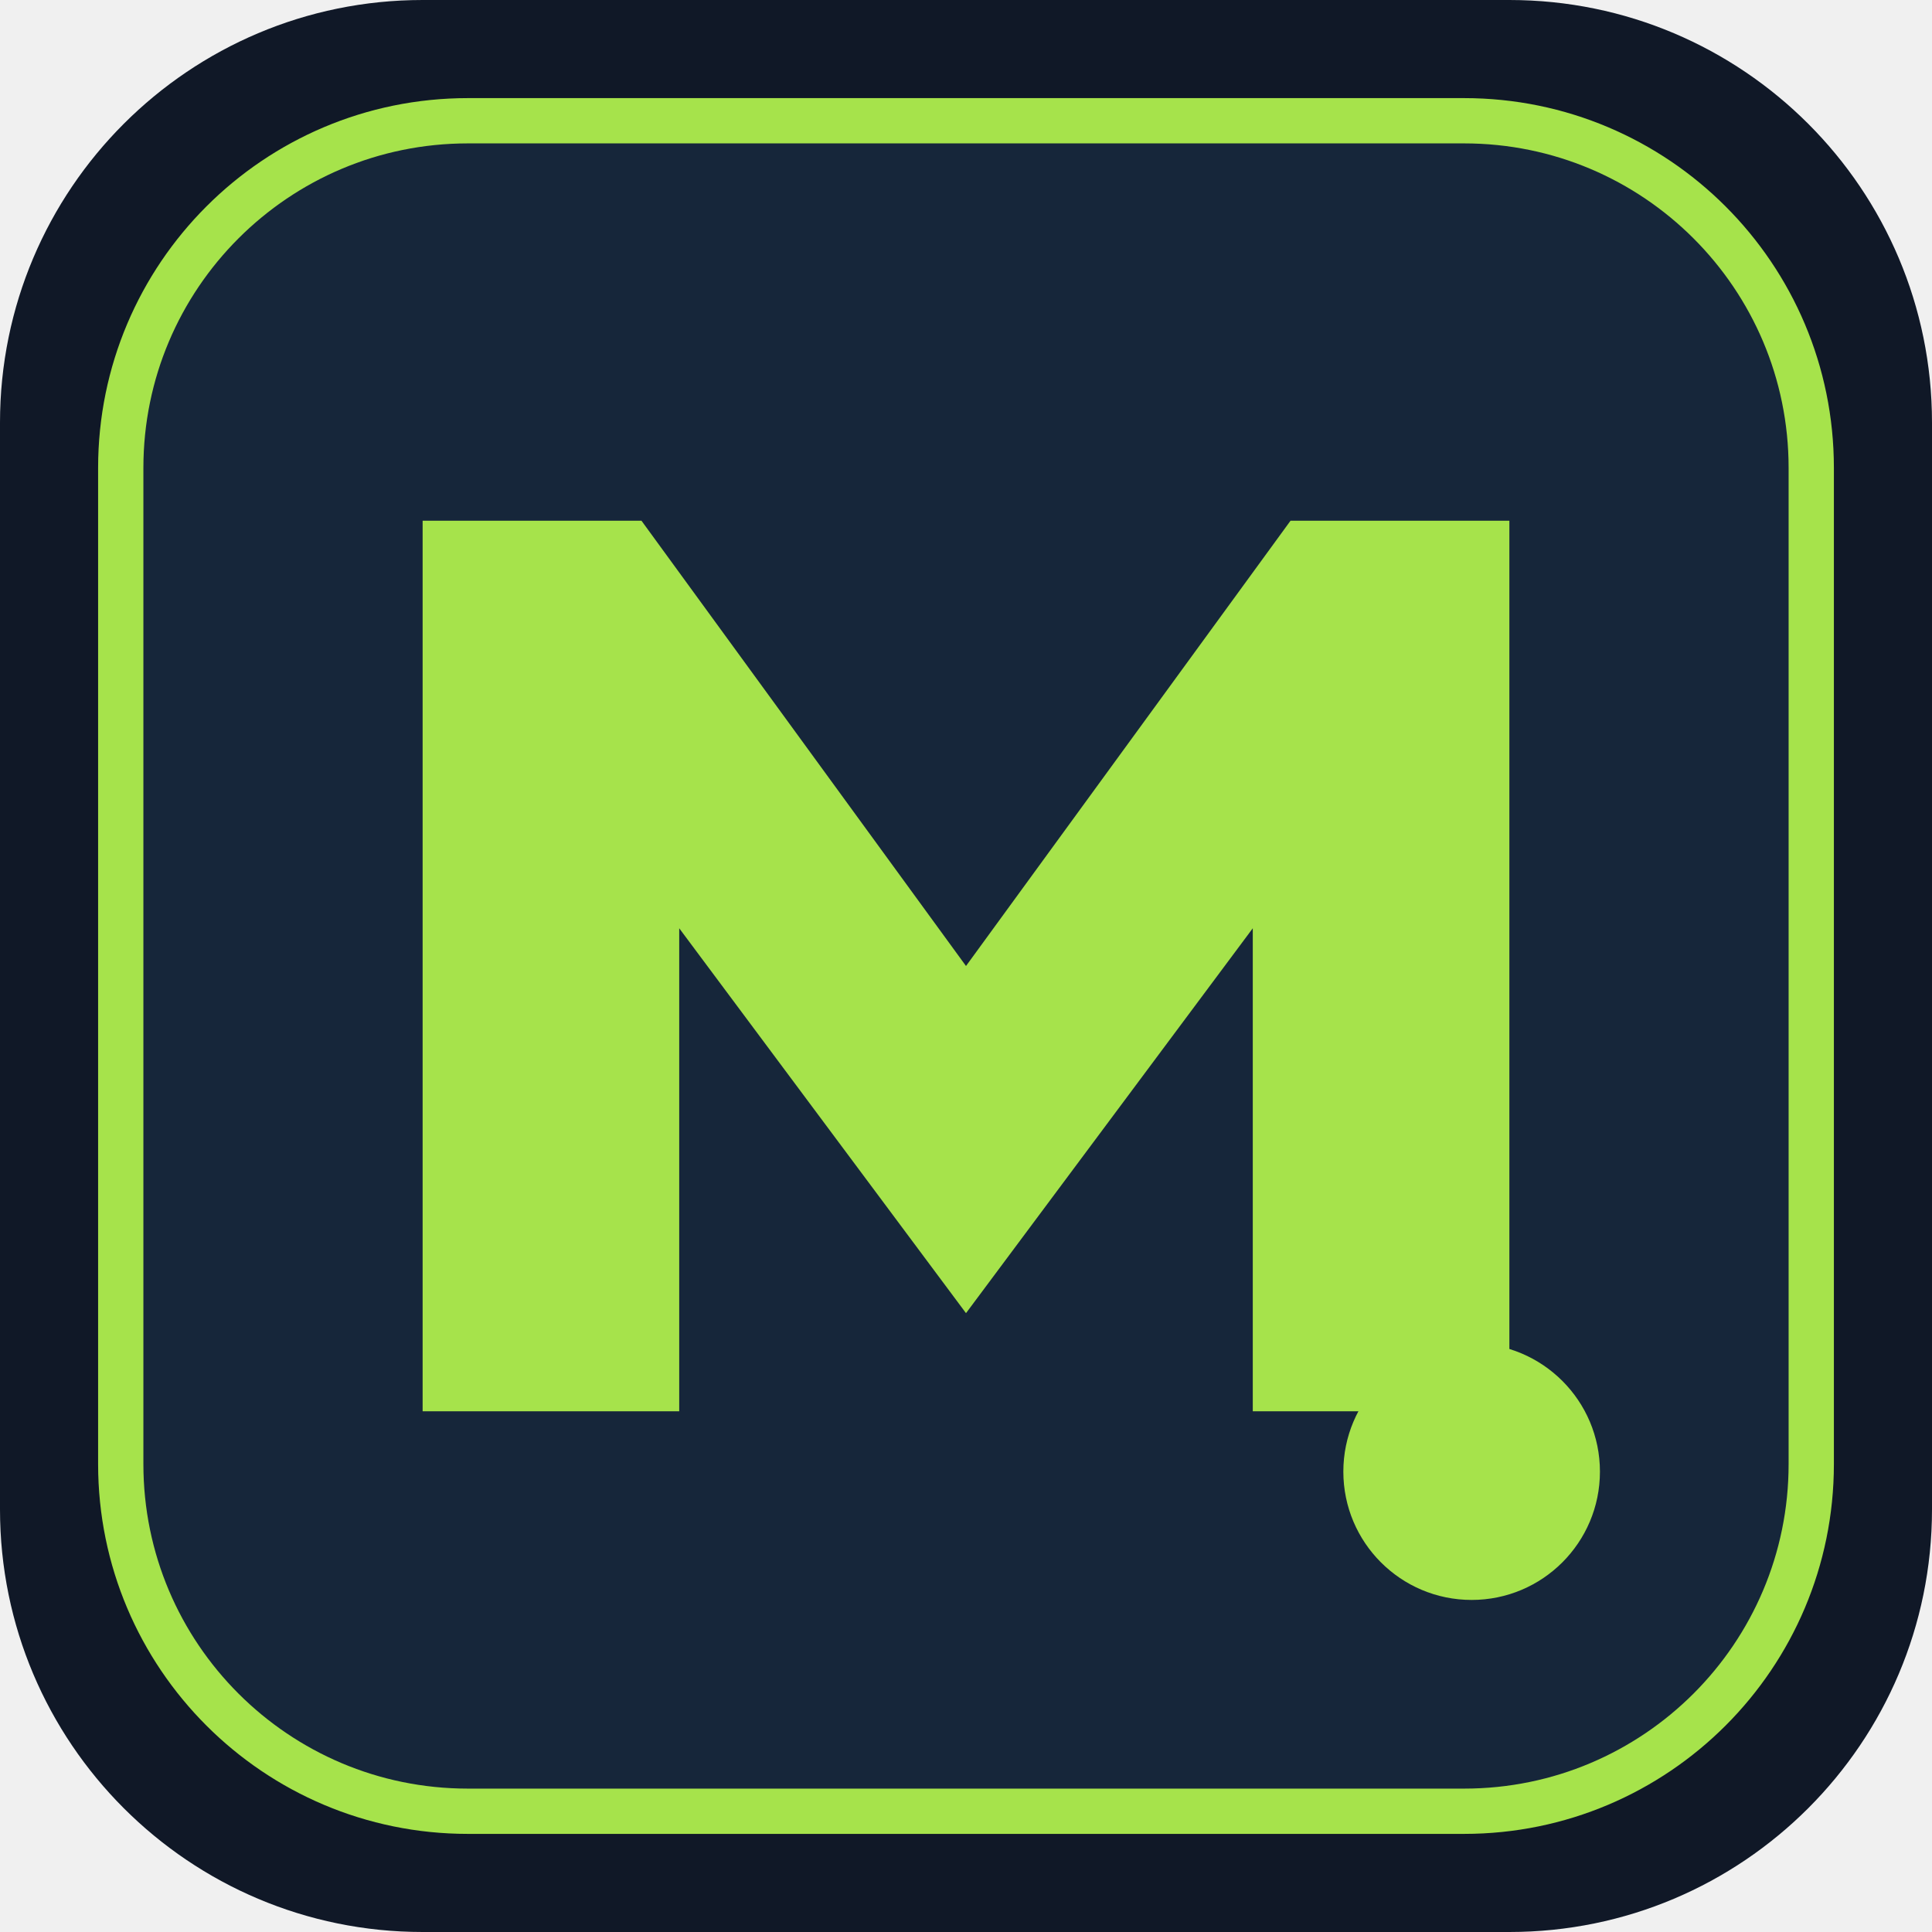
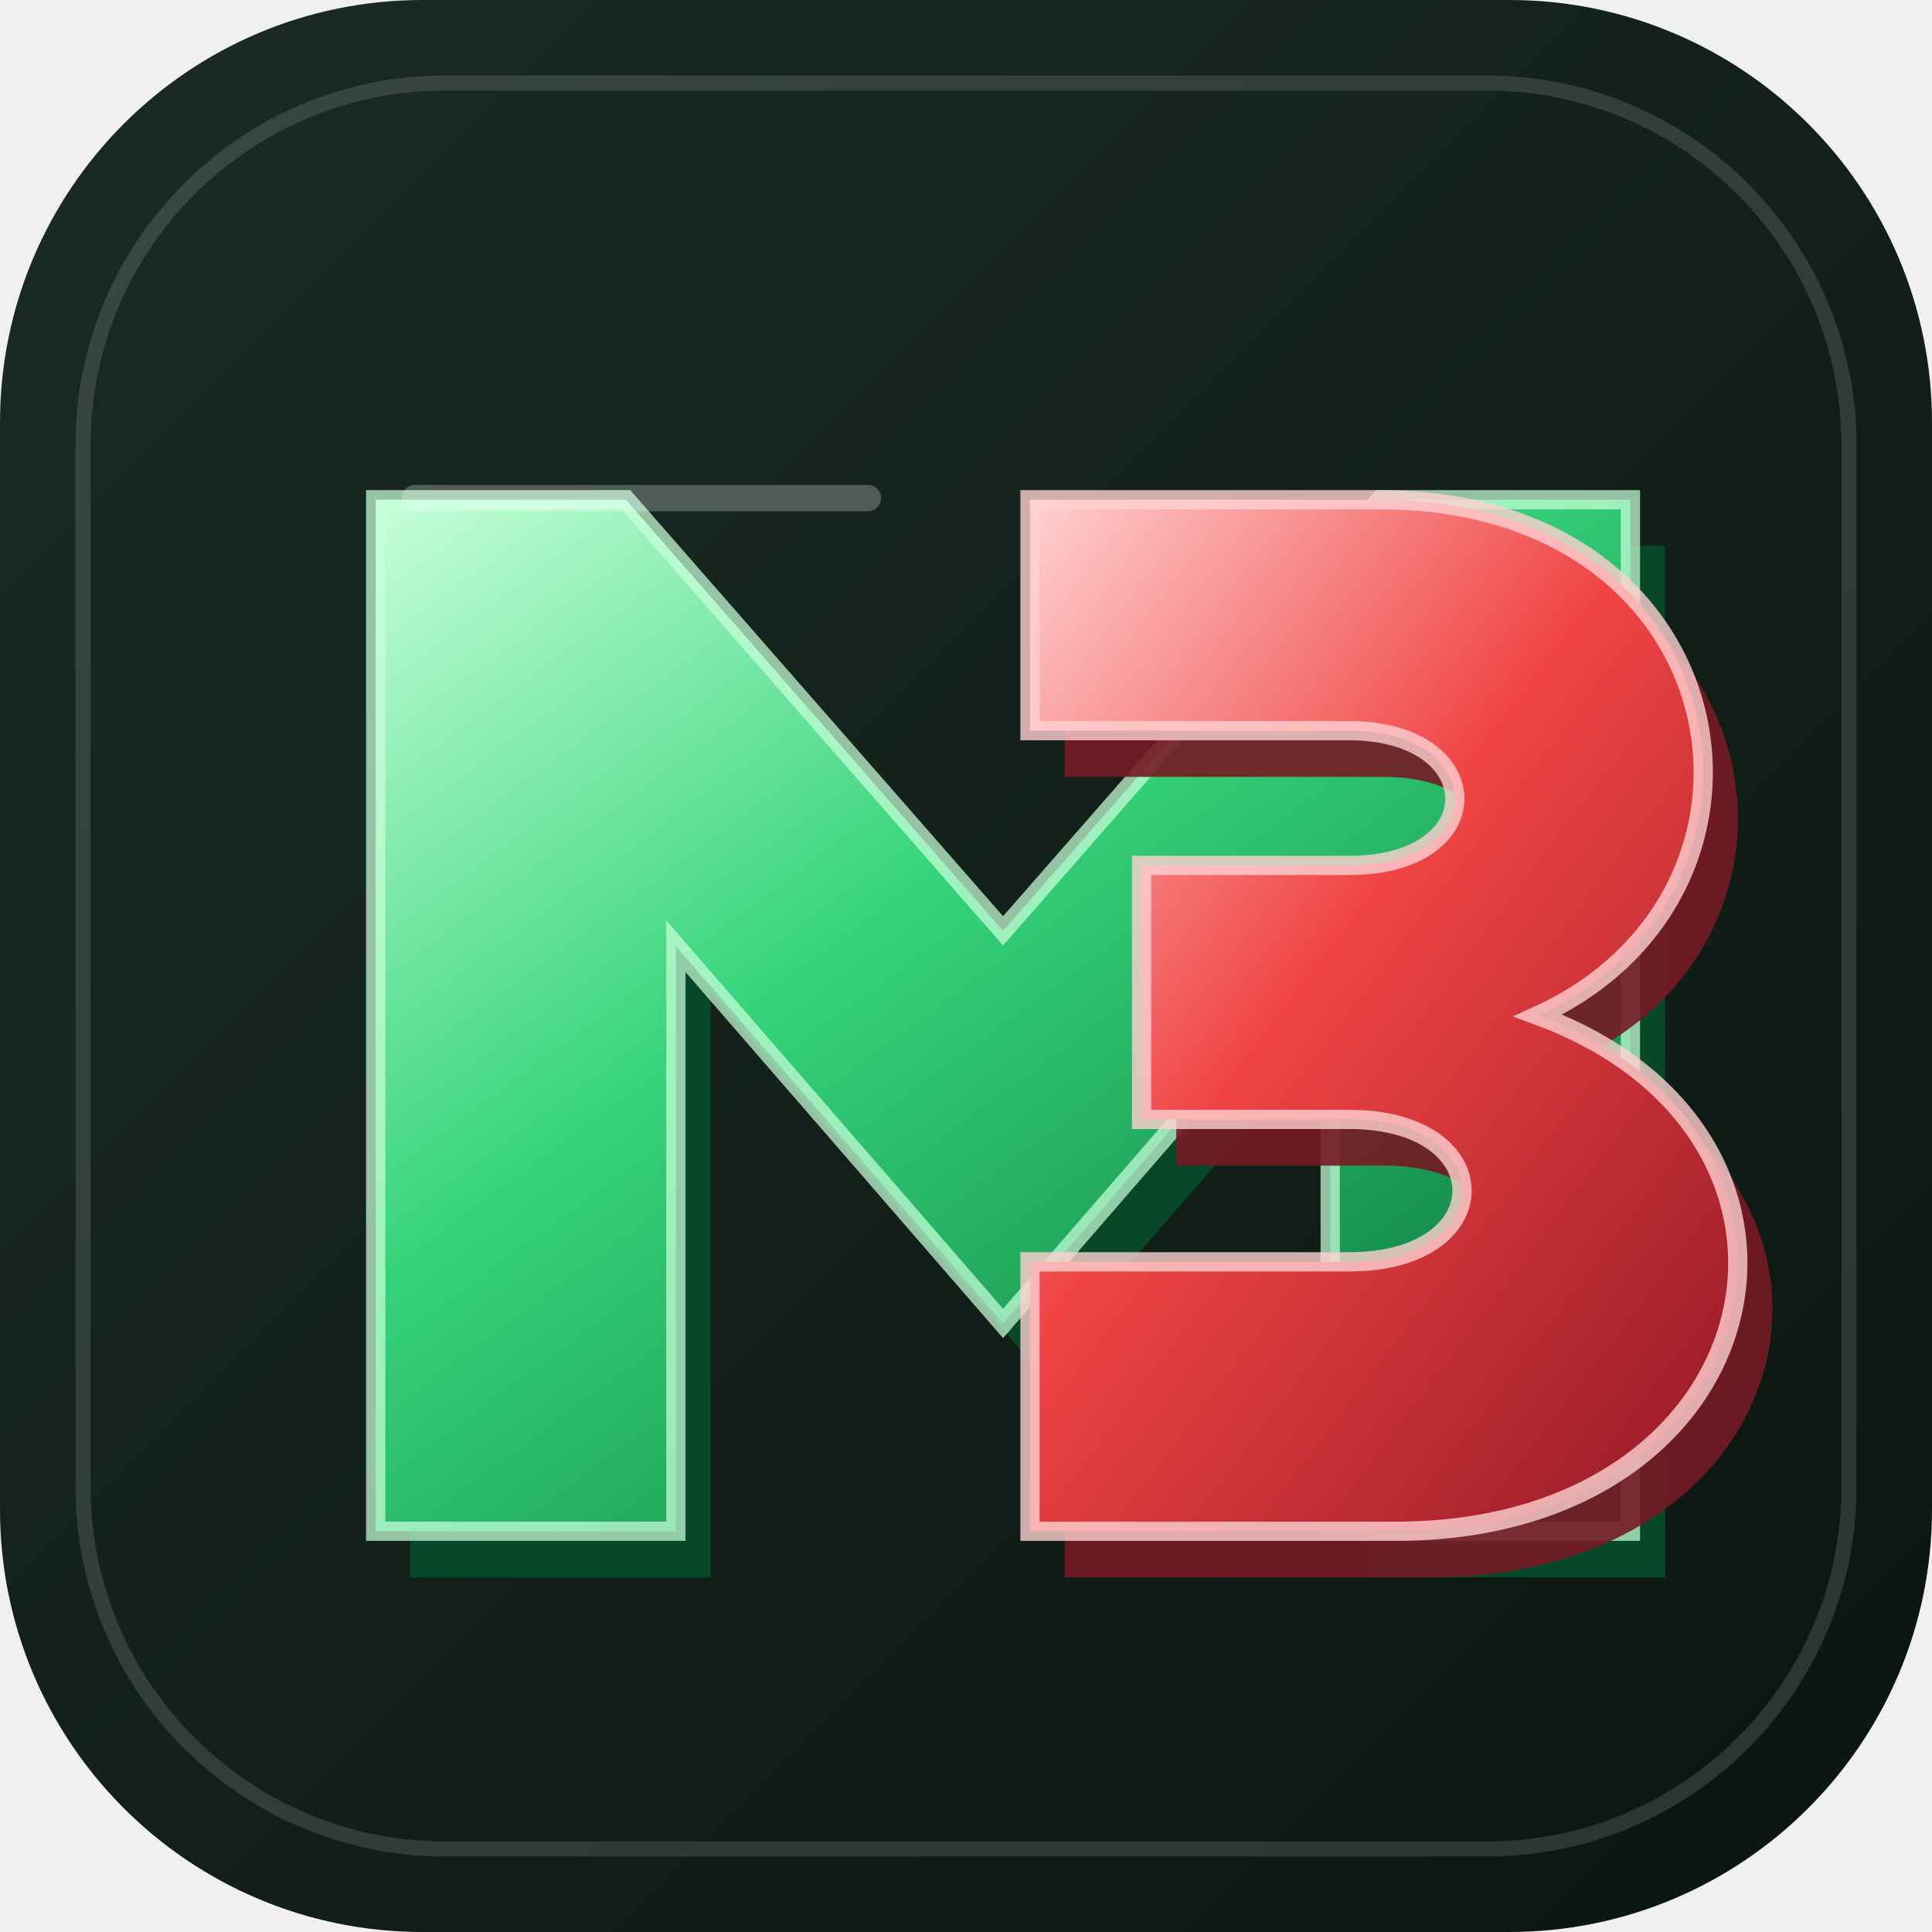
<svg xmlns="http://www.w3.org/2000/svg" viewBox="0 0 512 512">
-   <rect width="512" height="512" rx="112" fill="#101827" />
-   <rect x="32" y="32" width="448" height="448" rx="92" fill="#16263a" stroke="#a6e34b" stroke-width="12" />
-   <path d="M112 374V138h58l86 118 86-118h58v236h-68V246l-76 102-76-102v128z" fill="#a6e34b" />
-   <circle cx="390" cy="390" r="34" fill="#a6e34b" />
+   <defs>
+     <linearGradient id="bg" x1="0" y1="0" x2="1" y2="1">
+       <stop offset="0" stop-color="#1b2c24" />
+       <stop offset="1" stop-color="#0b1510" />
+     </linearGradient>
+     <linearGradient id="green" x1="0" y1="0" x2="0.9" y2="1">
+       <stop offset="0" stop-color="#c8ffda" />
+       <stop offset=".42" stop-color="#36d47a" />
+       <stop offset="1" stop-color="#08713a" />
+     </linearGradient>
+     <linearGradient id="red" x1="0" y1="0" x2=".9" y2="1">
+       <stop offset="0" stop-color="#ffd0d0" />
+       <stop offset=".45" stop-color="#f04444" />
+       <stop offset="1" stop-color="#981b27" />
+     </linearGradient>
+   </defs>
+   <rect width="512" height="512" rx="112" fill="url(#bg)" />
+   <rect x="22" y="22" width="468" height="468" rx="96" fill="none" stroke="#fff" stroke-opacity=".13" stroke-width="4" />
+   <g transform="translate(20 8) scale(1.02)">
+     <path d="M78 390V122h65l98 112 98-112h65v268h-78V238l-85 98-85-98v152z" fill="#064d2b" opacity=".9" transform="translate(9 12)" />
+     <path d="M78 390V122h65l98 112 98-112h65v268h-78V238l-85 98-85-98v152z" fill="url(#green)" stroke="#c8ffda" stroke-opacity=".72" stroke-width="5" />
+     <path d="M248 122h91c94 0 111 102 41 134 84 31 62 134-37 134h-95v-70h83c39 0 39-37 0-37h-54v-66h54c37 0 36-35 0-35h-83z" fill="#761923" opacity=".9" transform="translate(9 12)" />
+     <path d="M248 122h91c94 0 111 102 41 134 84 31 62 134-37 134h-95v-70h83c39 0 39-37 0-37h-54v-66h54c37 0 36-35 0-35h-83z" fill="url(#red)" stroke="#ffd0d0" stroke-opacity=".8" stroke-width="5" />
+   </g>
+   <path d="M110 132h120" stroke="#fff" stroke-opacity=".25" stroke-width="7" stroke-linecap="round" />
</svg>
